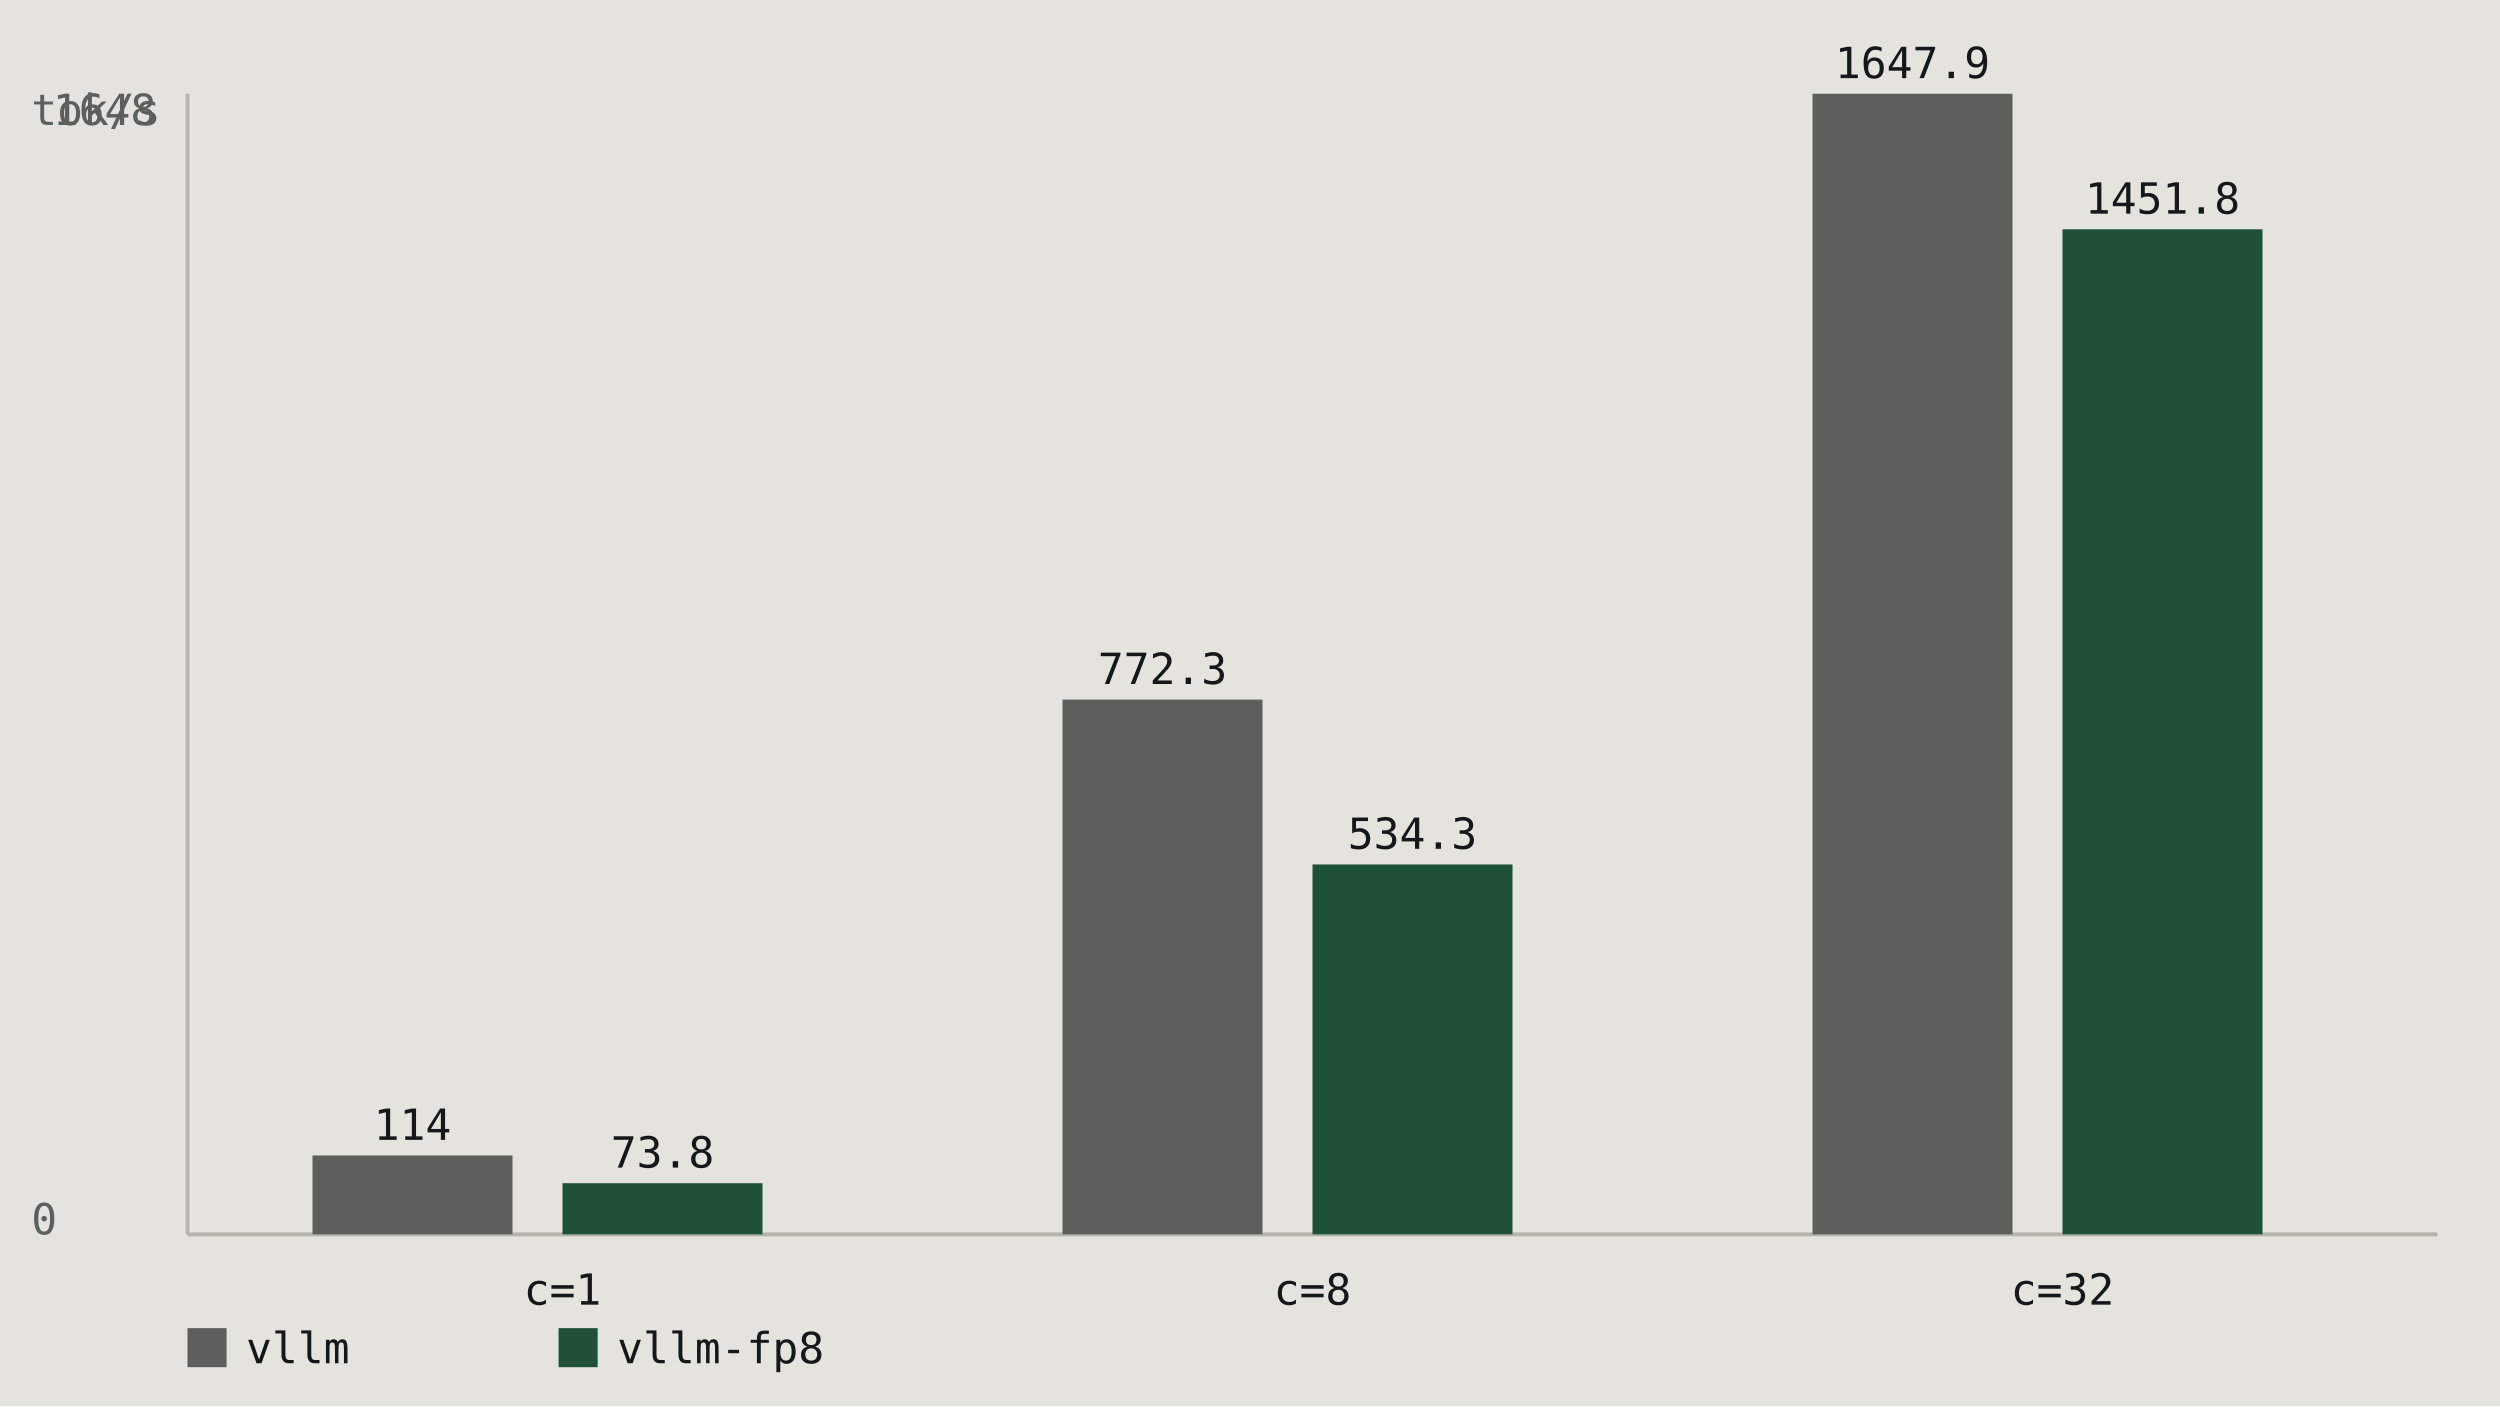
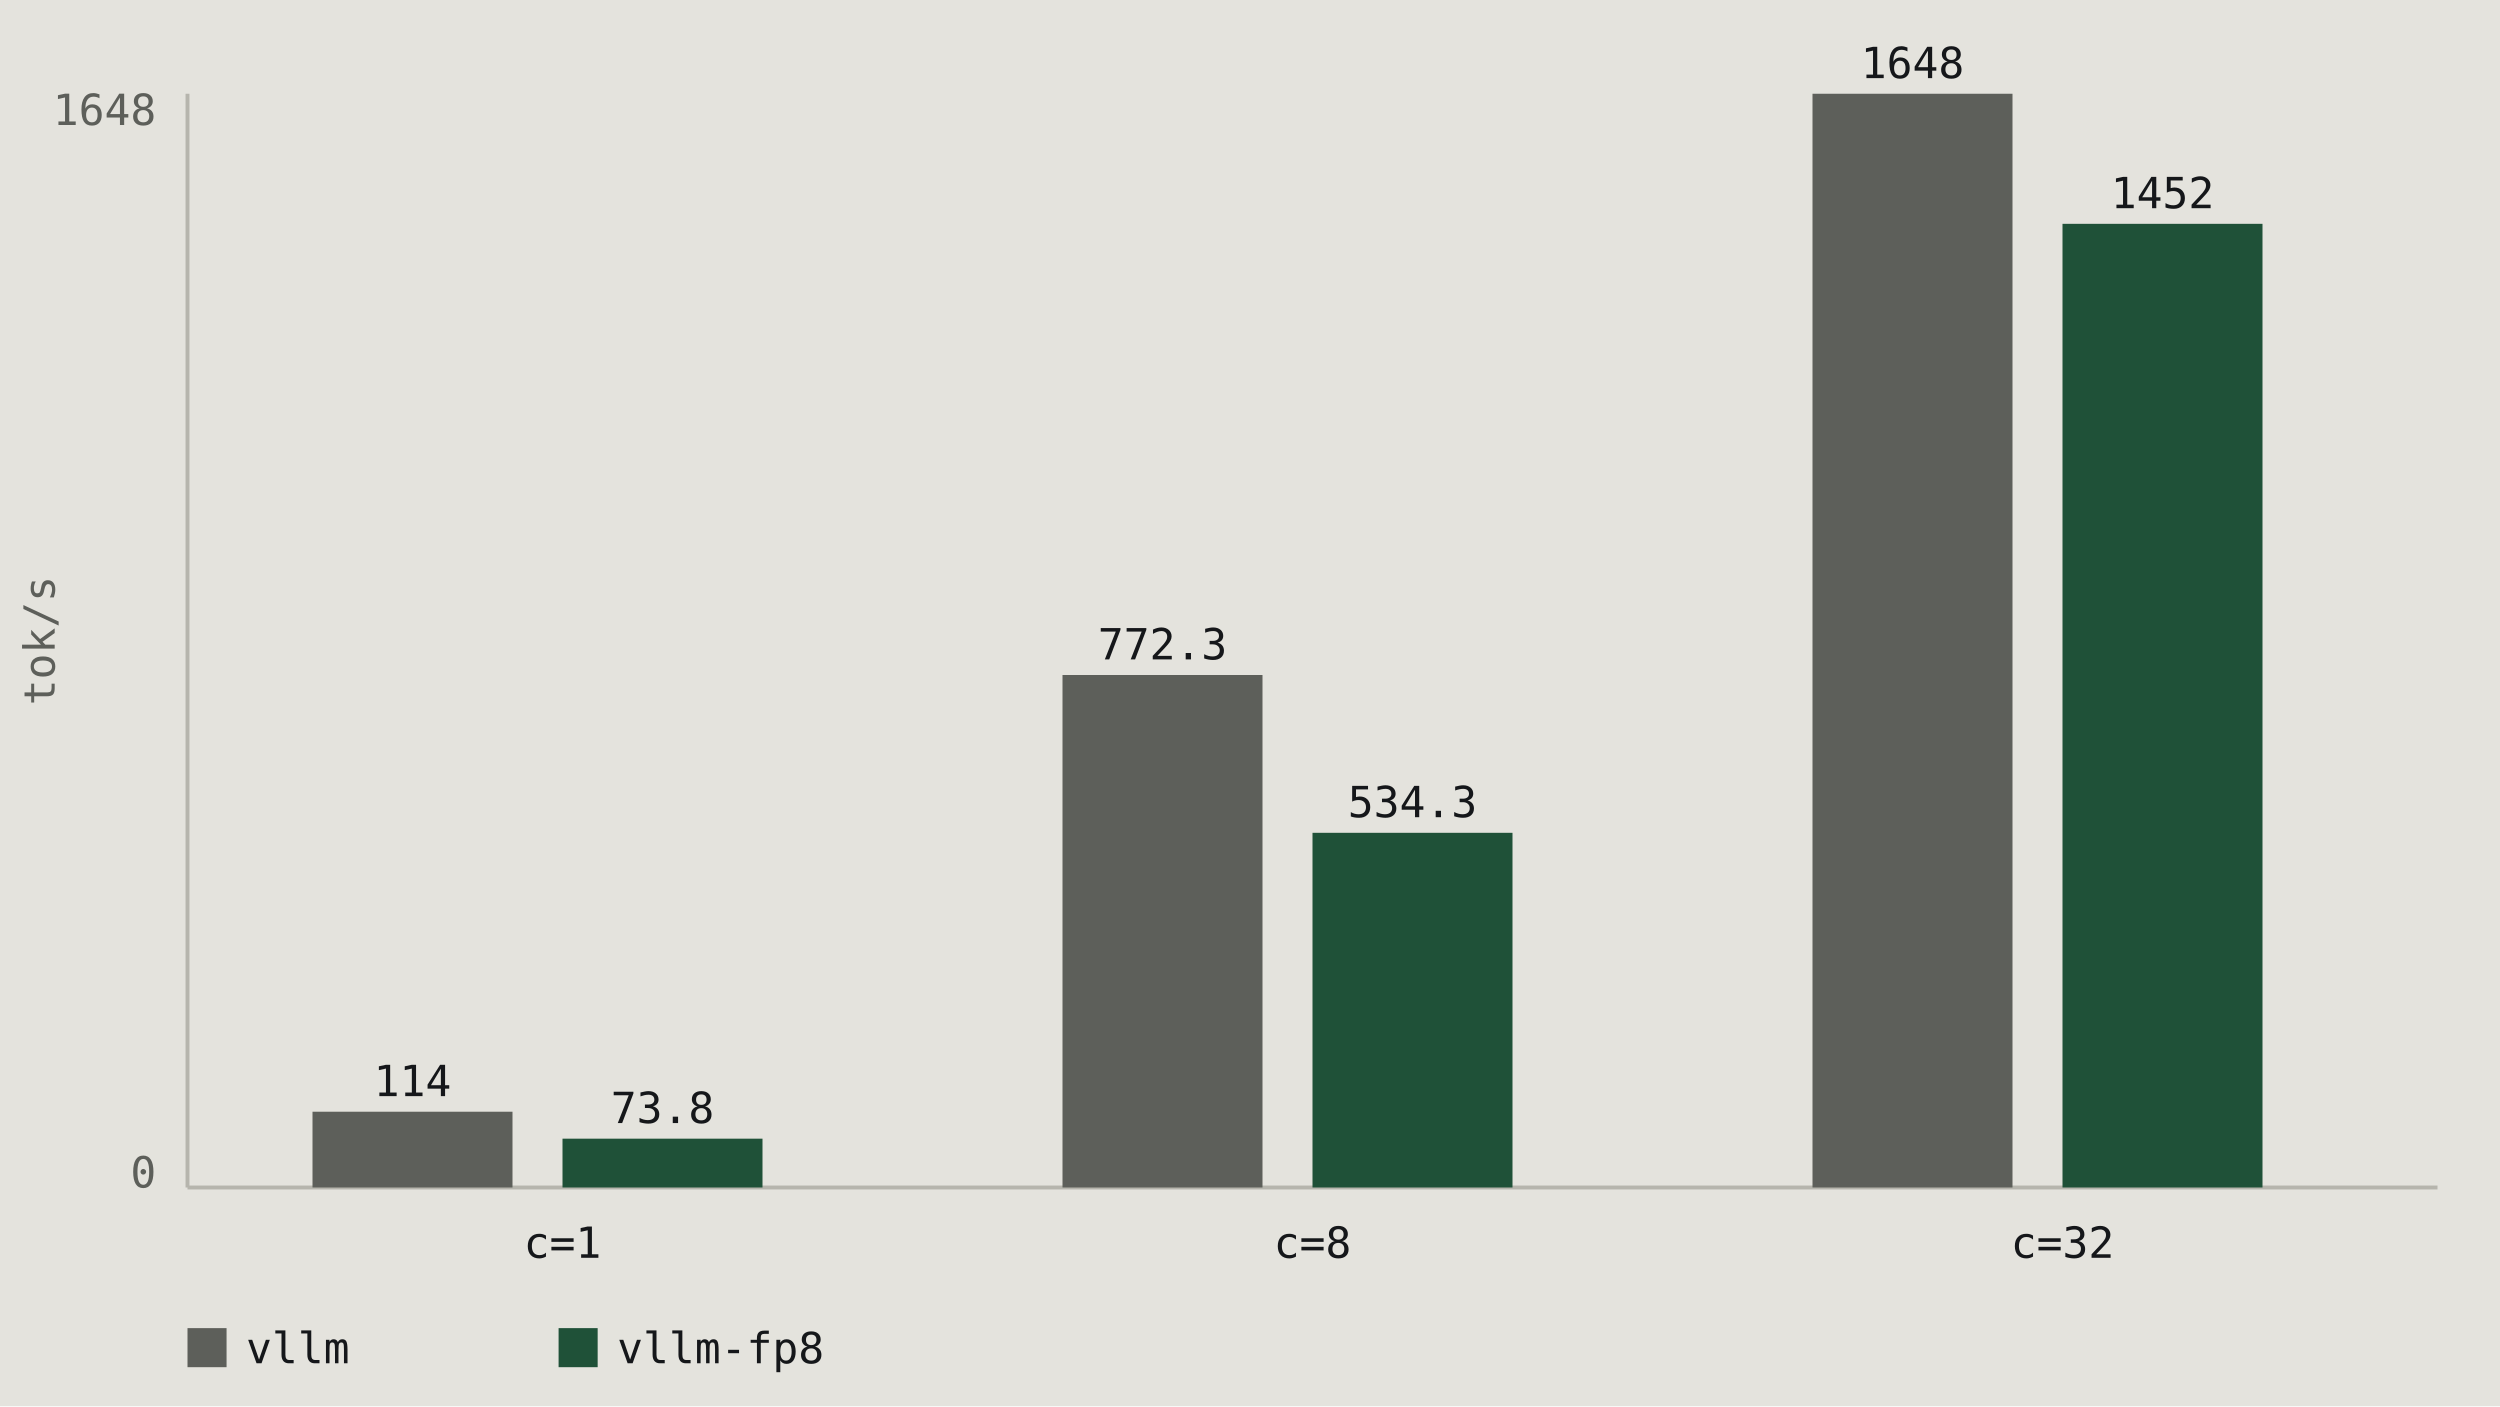
<svg xmlns="http://www.w3.org/2000/svg" viewBox="0 0 640 360" width="640" height="360" font-family="IBM Plex Mono, monospace" font-size="11">
  <rect width="640" height="360" fill="#e4e3dd" />
-   <line x1="48" y1="24" x2="48" y2="316" stroke="#b6b5ad" />
-   <line x1="48" y1="316" x2="624" y2="316" stroke="#b6b5ad" />
+   <line x1="48" y1="24" x2="48" y2="304" stroke="#b6b5ad" />
+   <line x1="48" y1="304" x2="624" y2="304" stroke="#b6b5ad" />
  <text x="40" y="32" text-anchor="end" fill="#5d5f5a">1648</text>
-   <text x="8" y="32" fill="#5d5f5a">tok/s</text>
-   <text x="8" y="316" fill="#5d5f5a">0</text>
-   <text x="144" y="334" text-anchor="middle" fill="#15171a">c=1</text>
-   <rect x="80.0" y="295.8" width="51.2" height="20.2" fill="#5d5f5a" />
-   <text x="105.6" y="291.8" text-anchor="middle" fill="#15171a">114</text>
-   <rect x="144.0" y="302.9" width="51.2" height="13.1" fill="#1f5138" />
-   <text x="169.6" y="298.9" text-anchor="middle" fill="#15171a">73.8</text>
-   <text x="336" y="334" text-anchor="middle" fill="#15171a">c=8</text>
-   <rect x="272.0" y="179.1" width="51.2" height="136.9" fill="#5d5f5a" />
-   <text x="297.6" y="175.1" text-anchor="middle" fill="#15171a">772.3</text>
-   <rect x="336.0" y="221.3" width="51.2" height="94.7" fill="#1f5138" />
-   <text x="361.6" y="217.3" text-anchor="middle" fill="#15171a">534.3</text>
-   <text x="528" y="334" text-anchor="middle" fill="#15171a">c=32</text>
-   <rect x="464.0" y="24.0" width="51.2" height="292.0" fill="#5d5f5a" />
-   <text x="489.6" y="20.0" text-anchor="middle" fill="#15171a">1647.9</text>
-   <rect x="528.0" y="58.7" width="51.2" height="257.3" fill="#1f5138" />
-   <text x="553.6" y="54.7" text-anchor="middle" fill="#15171a">1451.8</text>
+   <text x="14" y="164" transform="rotate(-90 14 164)" text-anchor="middle" fill="#5d5f5a">tok/s</text>
+   <text x="40" y="304" text-anchor="end" fill="#5d5f5a">0</text>
+   <text x="144" y="322" text-anchor="middle" fill="#15171a">c=1</text>
+   <rect x="80.0" y="284.6" width="51.2" height="19.4" fill="#5d5f5a" />
+   <text x="105.6" y="280.6" text-anchor="middle" fill="#15171a">114</text>
+   <rect x="144.0" y="291.5" width="51.2" height="12.5" fill="#1f5138" />
+   <text x="169.6" y="287.5" text-anchor="middle" fill="#15171a">73.8</text>
+   <text x="336" y="322" text-anchor="middle" fill="#15171a">c=8</text>
+   <rect x="272.0" y="172.8" width="51.2" height="131.2" fill="#5d5f5a" />
+   <text x="297.6" y="168.8" text-anchor="middle" fill="#15171a">772.3</text>
+   <rect x="336.0" y="213.2" width="51.2" height="90.8" fill="#1f5138" />
+   <text x="361.6" y="209.2" text-anchor="middle" fill="#15171a">534.3</text>
+   <text x="528" y="322" text-anchor="middle" fill="#15171a">c=32</text>
+   <rect x="464.0" y="24.0" width="51.2" height="280.0" fill="#5d5f5a" />
+   <text x="489.6" y="20.0" text-anchor="middle" fill="#15171a">1648</text>
+   <rect x="528.0" y="57.3" width="51.2" height="246.7" fill="#1f5138" />
+   <text x="553.6" y="53.3" text-anchor="middle" fill="#15171a">1452</text>
  <rect x="48" y="340" width="10" height="10" fill="#5d5f5a" />
  <text x="63" y="349" fill="#15171a">vllm</text>
  <rect x="143" y="340" width="10" height="10" fill="#1f5138" />
  <text x="158" y="349" fill="#15171a">vllm-fp8</text>
</svg>
